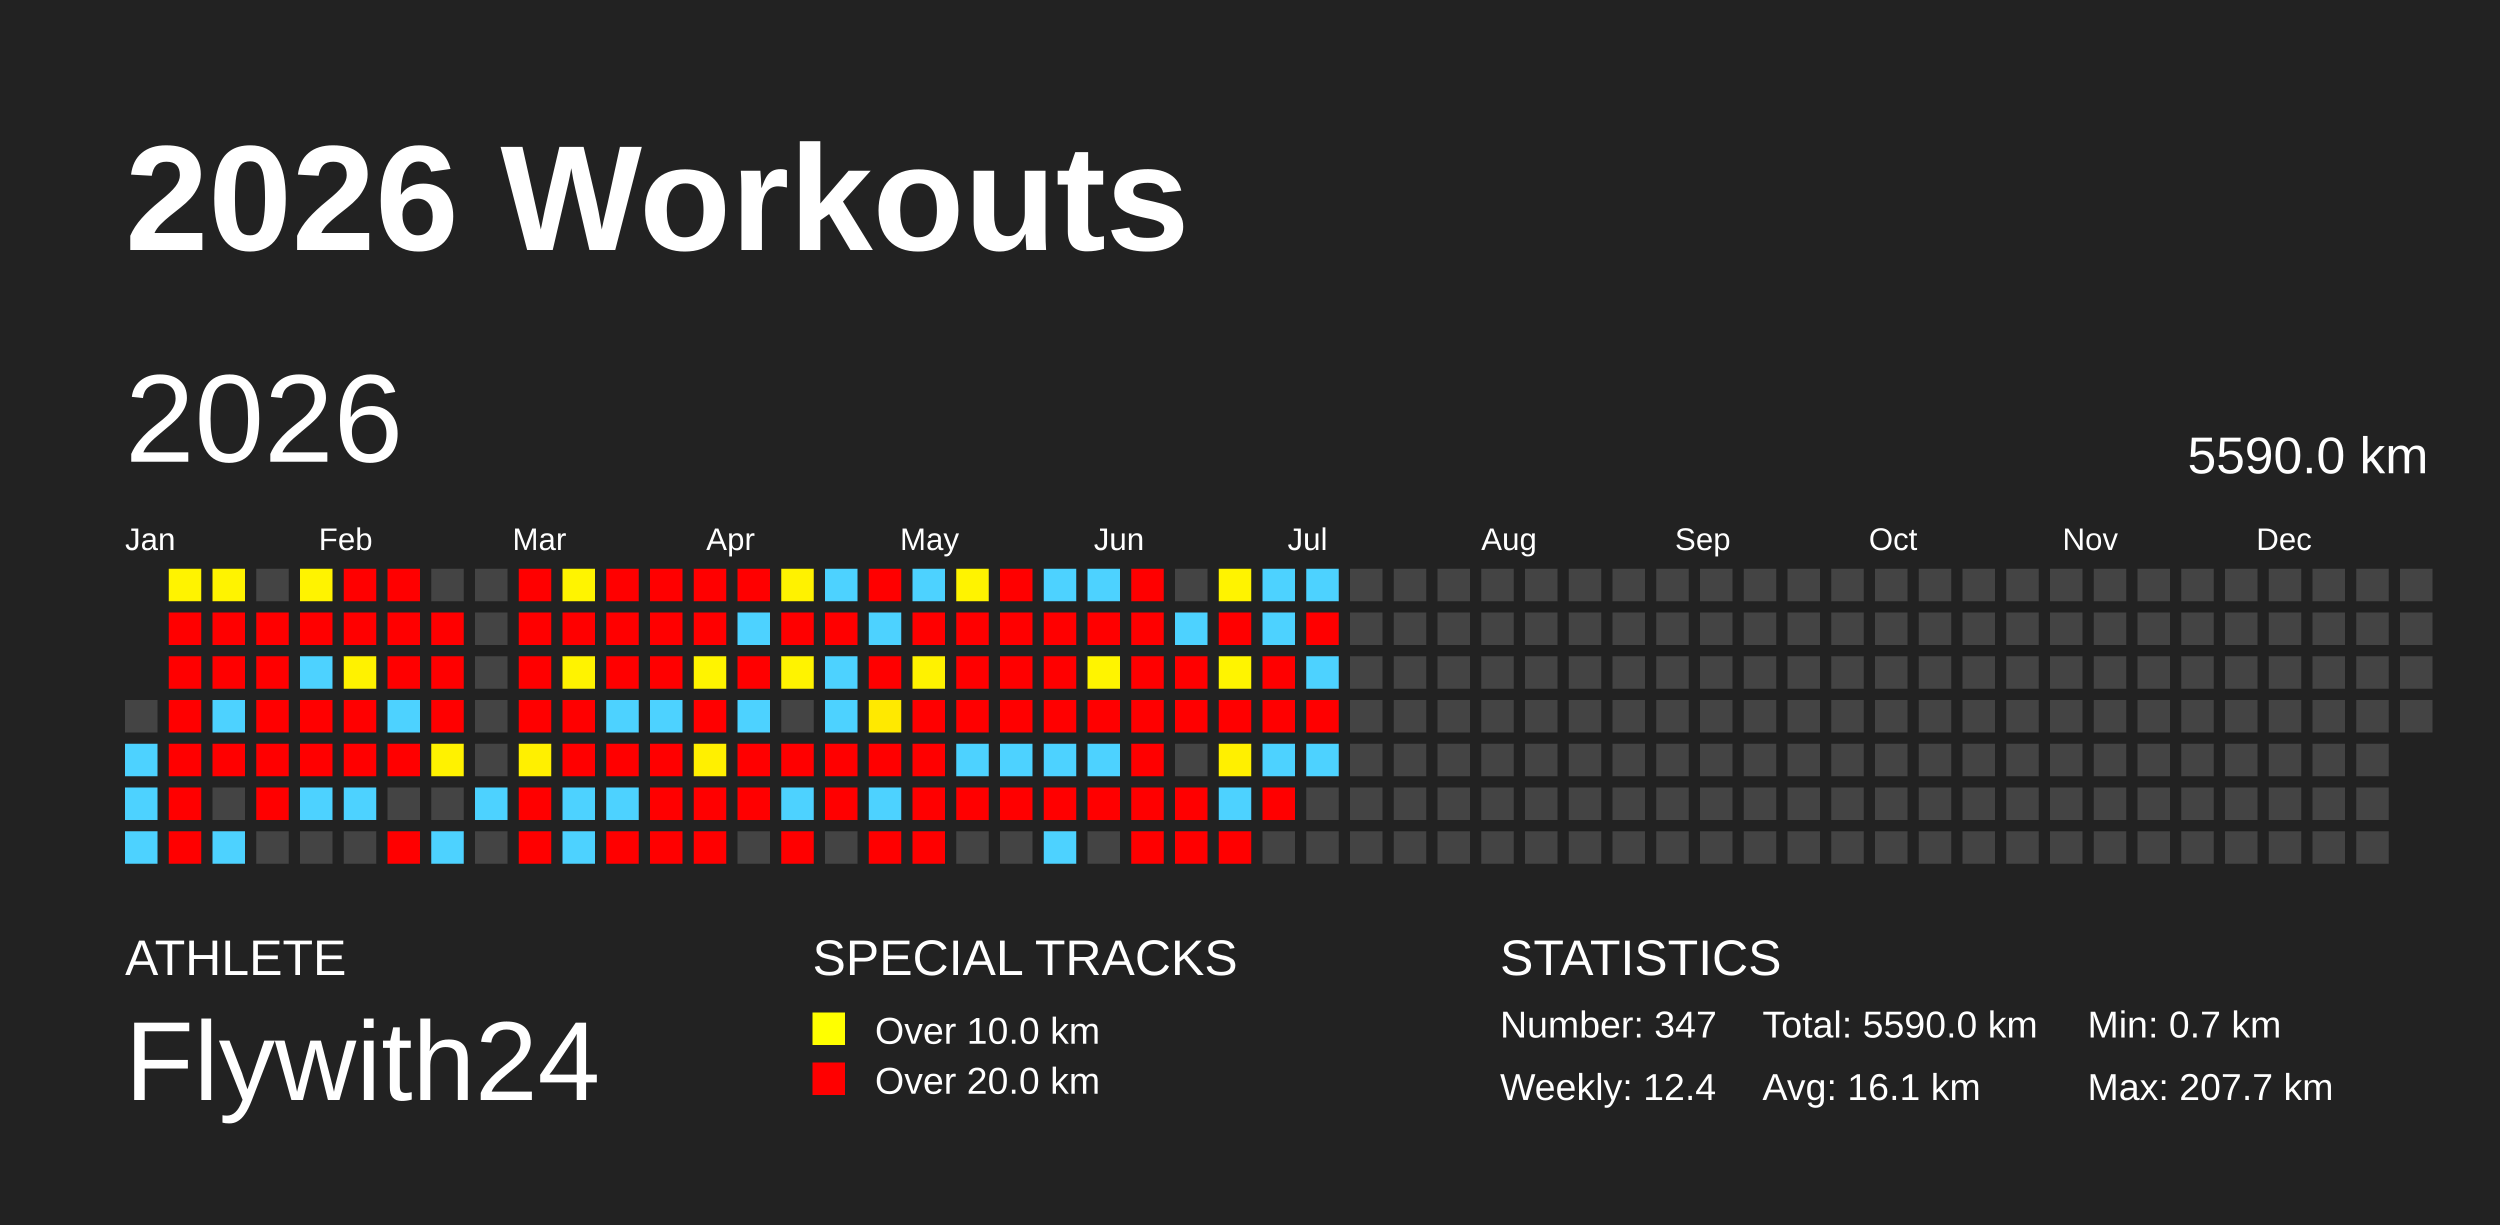
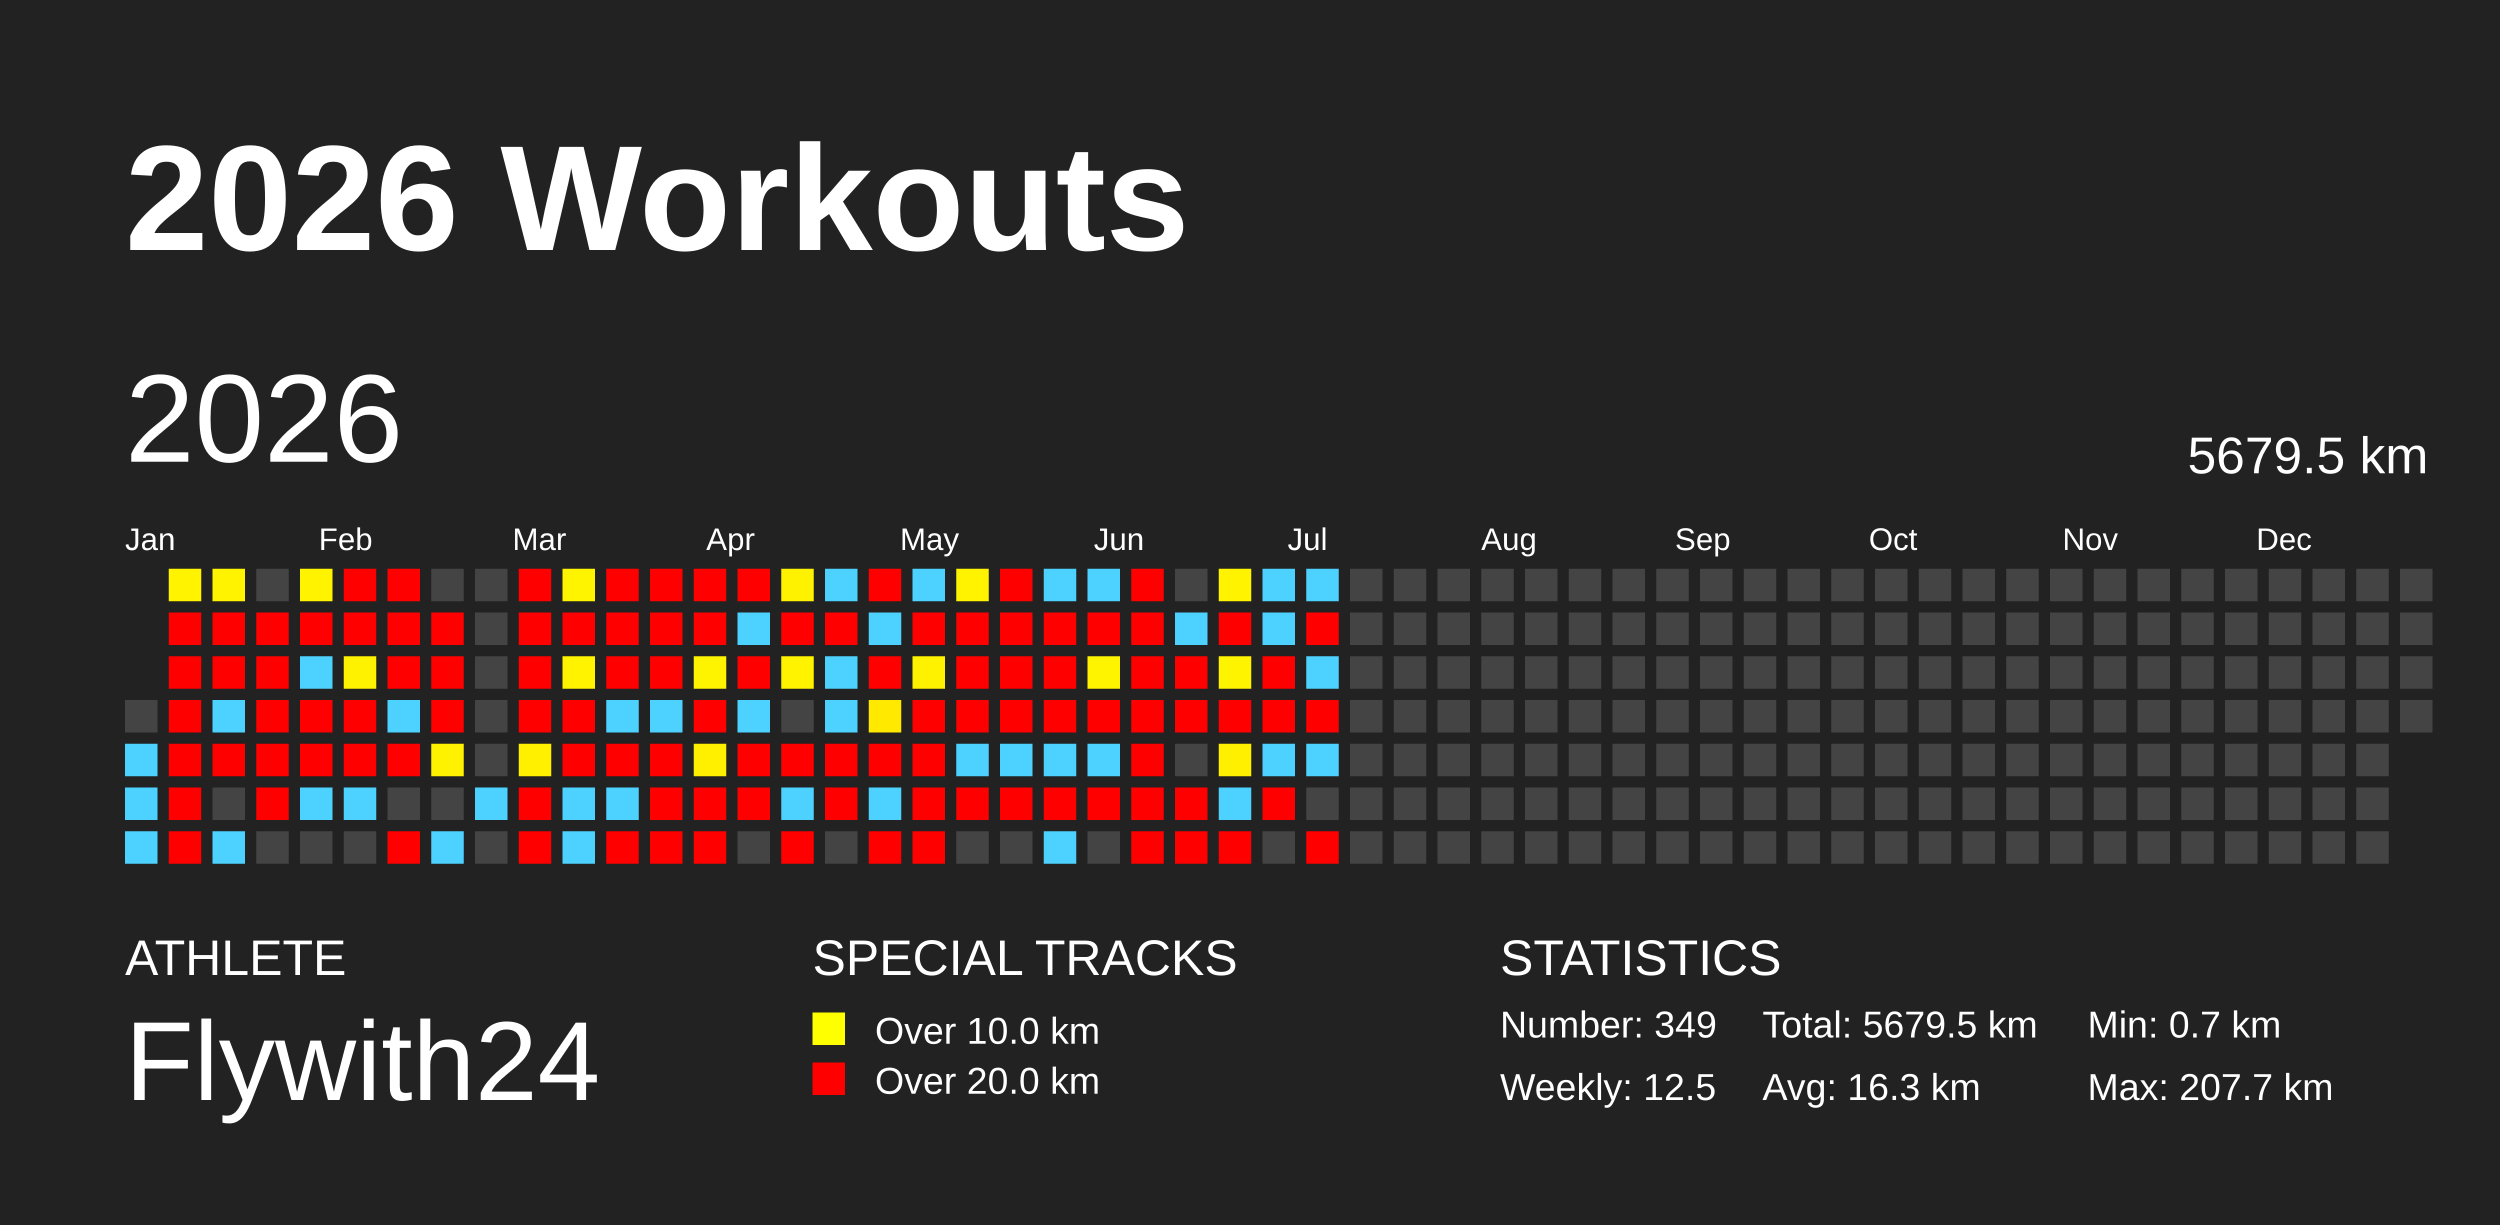
<svg xmlns="http://www.w3.org/2000/svg" baseProfile="full" height="98mm" version="1.1" viewBox="0,0,200,98" width="200mm">
  <defs />
  <rect fill="#222222" height="98" width="200" x="0" y="0" />
  <text fill="#FFFFFF" style="font-size:12px; font-family:Arial; font-weight:bold;" x="10" y="20">2026 Workouts</text>
  <text fill="#FFFFFF" style="font-size:4px; font-family:Arial" x="10" y="78">ATHLETE</text>
  <text fill="#FFFFFF" style="font-size:9px; font-family:Arial" x="10" y="88">Flywith24</text>
  <text fill="#FFFFFF" style="font-size:4px; font-family:Arial" x="65" y="78">SPECIAL TRACKS</text>
  <rect fill="yellow" height="2.6" width="2.6" x="65" y="81" />
  <text fill="#FFFFFF" style="font-size:3px; font-family:Arial" x="70" y="83.5">Over 10.0 km</text>
  <rect fill="red" height="2.6" width="2.6" x="65" y="85" />
  <text fill="#FFFFFF" style="font-size:3px; font-family:Arial" x="70" y="87.5">Over 20.0 km</text>
  <text fill="#FFFFFF" style="font-size:4px; font-family:Arial" x="120" y="78">STATISTICS</text>
-   <text fill="#FFFFFF" style="font-size:3px; font-family:Arial" x="120" y="83">Number: 347</text>
-   <text fill="#FFFFFF" style="font-size:3px; font-family:Arial" x="120" y="88">Weekly: 12.4</text>
-   <text fill="#FFFFFF" style="font-size:3px; font-family:Arial" x="141" y="83">Total: 5590.0 km</text>
-   <text fill="#FFFFFF" style="font-size:3px; font-family:Arial" x="141" y="88">Avg: 16.1 km</text>
+   <text fill="#FFFFFF" style="font-size:3px; font-family:Arial" x="120" y="83">Number: 349</text>
+   <text fill="#FFFFFF" style="font-size:3px; font-family:Arial" x="120" y="88">Weekly: 12.5</text>
+   <text fill="#FFFFFF" style="font-size:3px; font-family:Arial" x="141" y="83">Total: 5679.5 km</text>
+   <text fill="#FFFFFF" style="font-size:3px; font-family:Arial" x="141" y="88">Avg: 16.3 km</text>
  <text fill="#FFFFFF" style="font-size:3px; font-family:Arial" x="167" y="83">Min: 0.7 km</text>
  <text fill="#FFFFFF" style="font-size:3px; font-family:Arial" x="167" y="88">Max: 207.7 km</text>
  <text dominant-baseline="hanging" fill="#FFFFFF" style="font-size:10.0px; font-family:Arial;" x="10" y="30">2026</text>
-   <text dominant-baseline="hanging" fill="#FFFFFF" style="font-size:4.125px; font-family:Arial;" x="175" y="35">5590.0 km</text>
+   <text dominant-baseline="hanging" fill="#FFFFFF" style="font-size:4.125px; font-family:Arial;" x="175" y="35">5679.5 km</text>
  <text fill="#FFFFFF" style="font-size:2.5px; font-family:Arial" x="10.0" y="44">Jan</text>
  <text fill="#FFFFFF" style="font-size:2.5px; font-family:Arial" x="25.5" y="44">Feb</text>
  <text fill="#FFFFFF" style="font-size:2.5px; font-family:Arial" x="41.0" y="44">Mar</text>
  <text fill="#FFFFFF" style="font-size:2.5px; font-family:Arial" x="56.5" y="44">Apr</text>
  <text fill="#FFFFFF" style="font-size:2.5px; font-family:Arial" x="72.0" y="44">May</text>
  <text fill="#FFFFFF" style="font-size:2.5px; font-family:Arial" x="87.5" y="44">Jun</text>
  <text fill="#FFFFFF" style="font-size:2.5px; font-family:Arial" x="103.0" y="44">Jul</text>
  <text fill="#FFFFFF" style="font-size:2.5px; font-family:Arial" x="118.5" y="44">Aug</text>
  <text fill="#FFFFFF" style="font-size:2.5px; font-family:Arial" x="134.0" y="44">Sep</text>
  <text fill="#FFFFFF" style="font-size:2.5px; font-family:Arial" x="149.5" y="44">Oct</text>
  <text fill="#FFFFFF" style="font-size:2.5px; font-family:Arial" x="165.0" y="44">Nov</text>
  <text fill="#FFFFFF" style="font-size:2.5px; font-family:Arial" x="180.5" y="44">Dec</text>
  <rect fill="#444444" height="2.6" width="2.6" x="10.0" y="56.0" />
  <rect fill="#4dd2ff" height="2.6" width="2.6" x="10.0" y="59.5" />
  <rect fill="#4dd2ff" height="2.6" width="2.6" x="10.0" y="63.0" />
  <rect fill="#4dd2ff" height="2.6" width="2.6" x="10.0" y="66.5" />
  <rect fill="#fff300" height="2.6" width="2.6" x="13.5" y="45.5" />
  <rect fill="red" height="2.6" width="2.6" x="13.5" y="49.0" />
  <rect fill="red" height="2.6" width="2.6" x="13.5" y="52.5" />
  <rect fill="red" height="2.6" width="2.6" x="13.5" y="56.0" />
  <rect fill="red" height="2.6" width="2.6" x="13.5" y="59.5" />
  <rect fill="red" height="2.6" width="2.6" x="13.5" y="63.0" />
  <rect fill="red" height="2.6" width="2.6" x="13.5" y="66.5" />
  <rect fill="#fff300" height="2.6" width="2.6" x="17.0" y="45.5" />
  <rect fill="red" height="2.6" width="2.6" x="17.0" y="49.0" />
  <rect fill="red" height="2.6" width="2.6" x="17.0" y="52.5" />
  <rect fill="#4dd2ff" height="2.6" width="2.6" x="17.0" y="56.0" />
  <rect fill="red" height="2.6" width="2.6" x="17.0" y="59.5" />
  <rect fill="#444444" height="2.6" width="2.6" x="17.0" y="63.0" />
  <rect fill="#4dd2ff" height="2.6" width="2.6" x="17.0" y="66.5" />
  <rect fill="#444444" height="2.6" width="2.6" x="20.5" y="45.5" />
  <rect fill="red" height="2.6" width="2.6" x="20.5" y="49.0" />
  <rect fill="red" height="2.6" width="2.6" x="20.5" y="52.5" />
  <rect fill="red" height="2.6" width="2.6" x="20.5" y="56.0" />
  <rect fill="red" height="2.6" width="2.6" x="20.5" y="59.5" />
  <rect fill="red" height="2.6" width="2.6" x="20.5" y="63.0" />
  <rect fill="#444444" height="2.6" width="2.6" x="20.5" y="66.5" />
  <rect fill="#fff300" height="2.6" width="2.6" x="24.0" y="45.5" />
  <rect fill="red" height="2.6" width="2.6" x="24.0" y="49.0" />
  <rect fill="#4dd2ff" height="2.6" width="2.6" x="24.0" y="52.5" />
  <rect fill="red" height="2.6" width="2.6" x="24.0" y="56.0" />
  <rect fill="red" height="2.6" width="2.6" x="24.0" y="59.5" />
  <rect fill="#4dd2ff" height="2.6" width="2.6" x="24.0" y="63.0" />
  <rect fill="#444444" height="2.6" width="2.6" x="24.0" y="66.5" />
  <rect fill="red" height="2.6" width="2.6" x="27.5" y="45.5" />
  <rect fill="red" height="2.6" width="2.6" x="27.5" y="49.0" />
  <rect fill="#fff200" height="2.6" width="2.6" x="27.5" y="52.5" />
  <rect fill="red" height="2.6" width="2.6" x="27.5" y="56.0" />
  <rect fill="red" height="2.6" width="2.6" x="27.5" y="59.5" />
  <rect fill="#4dd2ff" height="2.6" width="2.6" x="27.5" y="63.0" />
  <rect fill="#444444" height="2.6" width="2.6" x="27.5" y="66.5" />
  <rect fill="red" height="2.6" width="2.6" x="31.0" y="45.5" />
  <rect fill="red" height="2.6" width="2.6" x="31.0" y="49.0" />
  <rect fill="red" height="2.6" width="2.6" x="31.0" y="52.5" />
  <rect fill="#4dd2ff" height="2.6" width="2.6" x="31.0" y="56.0" />
  <rect fill="red" height="2.6" width="2.6" x="31.0" y="59.5" />
  <rect fill="#444444" height="2.6" width="2.6" x="31.0" y="63.0" />
  <rect fill="red" height="2.6" width="2.6" x="31.0" y="66.5" />
  <rect fill="#444444" height="2.6" width="2.6" x="34.5" y="45.5" />
  <rect fill="red" height="2.6" width="2.6" x="34.5" y="49.0" />
  <rect fill="red" height="2.6" width="2.6" x="34.5" y="52.5" />
  <rect fill="red" height="2.6" width="2.6" x="34.5" y="56.0" />
  <rect fill="#fff200" height="2.6" width="2.6" x="34.5" y="59.5" />
  <rect fill="#444444" height="2.6" width="2.6" x="34.5" y="63.0" />
  <rect fill="#4dd2ff" height="2.6" width="2.6" x="34.5" y="66.5" />
  <rect fill="#444444" height="2.6" width="2.6" x="38.0" y="45.5" />
  <rect fill="#444444" height="2.6" width="2.6" x="38.0" y="49.0" />
  <rect fill="#444444" height="2.6" width="2.6" x="38.0" y="52.5" />
  <rect fill="#444444" height="2.6" width="2.6" x="38.0" y="56.0" />
  <rect fill="#444444" height="2.6" width="2.6" x="38.0" y="59.5" />
  <rect fill="#4dd2ff" height="2.6" width="2.6" x="38.0" y="63.0" />
  <rect fill="#444444" height="2.6" width="2.6" x="38.0" y="66.5" />
  <rect fill="red" height="2.6" width="2.6" x="41.5" y="45.5" />
  <rect fill="red" height="2.6" width="2.6" x="41.5" y="49.0" />
  <rect fill="red" height="2.6" width="2.6" x="41.5" y="52.5" />
  <rect fill="red" height="2.6" width="2.6" x="41.5" y="56.0" />
  <rect fill="#fff000" height="2.6" width="2.6" x="41.5" y="59.5" />
  <rect fill="red" height="2.6" width="2.6" x="41.5" y="63.0" />
  <rect fill="red" height="2.6" width="2.6" x="41.5" y="66.5" />
  <rect fill="#fff400" height="2.6" width="2.6" x="45.0" y="45.5" />
  <rect fill="red" height="2.6" width="2.6" x="45.0" y="49.0" />
  <rect fill="#fff300" height="2.6" width="2.6" x="45.0" y="52.5" />
  <rect fill="red" height="2.6" width="2.6" x="45.0" y="56.0" />
  <rect fill="red" height="2.6" width="2.6" x="45.0" y="59.5" />
  <rect fill="#4dd2ff" height="2.6" width="2.6" x="45.0" y="63.0" />
  <rect fill="#4dd2ff" height="2.6" width="2.6" x="45.0" y="66.5" />
  <rect fill="red" height="2.6" width="2.6" x="48.5" y="45.5" />
  <rect fill="red" height="2.6" width="2.6" x="48.5" y="49.0" />
  <rect fill="red" height="2.6" width="2.6" x="48.5" y="52.5" />
  <rect fill="#4dd2ff" height="2.6" width="2.6" x="48.5" y="56.0" />
  <rect fill="red" height="2.6" width="2.6" x="48.5" y="59.5" />
  <rect fill="#4dd2ff" height="2.6" width="2.6" x="48.5" y="63.0" />
  <rect fill="red" height="2.6" width="2.6" x="48.5" y="66.5" />
  <rect fill="red" height="2.6" width="2.6" x="52.0" y="45.5" />
  <rect fill="red" height="2.6" width="2.6" x="52.0" y="49.0" />
  <rect fill="red" height="2.6" width="2.6" x="52.0" y="52.5" />
  <rect fill="#4dd2ff" height="2.6" width="2.6" x="52.0" y="56.0" />
  <rect fill="red" height="2.6" width="2.6" x="52.0" y="59.5" />
  <rect fill="red" height="2.6" width="2.6" x="52.0" y="63.0" />
  <rect fill="red" height="2.6" width="2.6" x="52.0" y="66.5" />
  <rect fill="red" height="2.6" width="2.6" x="55.5" y="45.5" />
  <rect fill="red" height="2.6" width="2.6" x="55.5" y="49.0" />
  <rect fill="#fff400" height="2.6" width="2.6" x="55.5" y="52.5" />
  <rect fill="red" height="2.6" width="2.6" x="55.5" y="56.0" />
  <rect fill="#fff000" height="2.6" width="2.6" x="55.5" y="59.5" />
  <rect fill="red" height="2.6" width="2.6" x="55.5" y="63.0" />
  <rect fill="red" height="2.6" width="2.6" x="55.5" y="66.5" />
  <rect fill="red" height="2.6" width="2.6" x="59.0" y="45.5" />
  <rect fill="#4dd2ff" height="2.6" width="2.6" x="59.0" y="49.0" />
  <rect fill="red" height="2.6" width="2.6" x="59.0" y="52.5" />
  <rect fill="#4dd2ff" height="2.6" width="2.6" x="59.0" y="56.0" />
  <rect fill="red" height="2.6" width="2.6" x="59.0" y="59.5" />
  <rect fill="red" height="2.6" width="2.6" x="59.0" y="63.0" />
  <rect fill="#444444" height="2.6" width="2.6" x="59.0" y="66.5" />
  <rect fill="#fff200" height="2.6" width="2.6" x="62.5" y="45.5" />
  <rect fill="red" height="2.6" width="2.6" x="62.5" y="49.0" />
  <rect fill="#fff300" height="2.6" width="2.6" x="62.5" y="52.5" />
  <rect fill="#444444" height="2.6" width="2.6" x="62.5" y="56.0" />
  <rect fill="red" height="2.6" width="2.6" x="62.5" y="59.5" />
  <rect fill="#4dd2ff" height="2.6" width="2.6" x="62.5" y="63.0" />
  <rect fill="red" height="2.6" width="2.6" x="62.5" y="66.5" />
  <rect fill="#4dd2ff" height="2.6" width="2.6" x="66.0" y="45.5" />
  <rect fill="red" height="2.6" width="2.6" x="66.0" y="49.0" />
  <rect fill="#4dd2ff" height="2.6" width="2.6" x="66.0" y="52.5" />
  <rect fill="#4dd2ff" height="2.6" width="2.6" x="66.0" y="56.0" />
  <rect fill="red" height="2.6" width="2.6" x="66.0" y="59.5" />
  <rect fill="red" height="2.6" width="2.6" x="66.0" y="63.0" />
  <rect fill="#444444" height="2.6" width="2.6" x="66.0" y="66.5" />
  <rect fill="red" height="2.6" width="2.6" x="69.5" y="45.5" />
  <rect fill="#4dd2ff" height="2.6" width="2.6" x="69.5" y="49.0" />
  <rect fill="red" height="2.6" width="2.6" x="69.5" y="52.5" />
  <rect fill="#ffe900" height="2.6" width="2.6" x="69.5" y="56.0" />
  <rect fill="red" height="2.6" width="2.6" x="69.5" y="59.5" />
  <rect fill="#4dd2ff" height="2.6" width="2.6" x="69.5" y="63.0" />
  <rect fill="red" height="2.6" width="2.6" x="69.5" y="66.5" />
  <rect fill="#4dd2ff" height="2.6" width="2.6" x="73.0" y="45.5" />
  <rect fill="red" height="2.6" width="2.6" x="73.0" y="49.0" />
  <rect fill="#fff200" height="2.6" width="2.6" x="73.0" y="52.5" />
  <rect fill="red" height="2.6" width="2.6" x="73.0" y="56.0" />
  <rect fill="red" height="2.6" width="2.6" x="73.0" y="59.5" />
  <rect fill="red" height="2.6" width="2.6" x="73.0" y="63.0" />
  <rect fill="red" height="2.6" width="2.6" x="73.0" y="66.5" />
  <rect fill="#fff300" height="2.6" width="2.6" x="76.5" y="45.5" />
  <rect fill="red" height="2.6" width="2.6" x="76.5" y="49.0" />
  <rect fill="red" height="2.6" width="2.6" x="76.5" y="52.5" />
  <rect fill="red" height="2.6" width="2.6" x="76.5" y="56.0" />
  <rect fill="#4dd2ff" height="2.6" width="2.6" x="76.5" y="59.5" />
  <rect fill="red" height="2.6" width="2.6" x="76.5" y="63.0" />
  <rect fill="#444444" height="2.6" width="2.6" x="76.5" y="66.5" />
  <rect fill="red" height="2.6" width="2.6" x="80.0" y="45.5" />
  <rect fill="red" height="2.6" width="2.6" x="80.0" y="49.0" />
  <rect fill="red" height="2.6" width="2.6" x="80.0" y="52.5" />
  <rect fill="red" height="2.6" width="2.6" x="80.0" y="56.0" />
  <rect fill="#4dd2ff" height="2.6" width="2.6" x="80.0" y="59.5" />
  <rect fill="red" height="2.6" width="2.6" x="80.0" y="63.0" />
  <rect fill="#444444" height="2.6" width="2.6" x="80.0" y="66.5" />
  <rect fill="#4dd2ff" height="2.6" width="2.6" x="83.5" y="45.5" />
  <rect fill="red" height="2.6" width="2.6" x="83.5" y="49.0" />
  <rect fill="red" height="2.6" width="2.6" x="83.5" y="52.5" />
  <rect fill="red" height="2.6" width="2.6" x="83.5" y="56.0" />
  <rect fill="#4dd2ff" height="2.6" width="2.6" x="83.5" y="59.5" />
  <rect fill="red" height="2.6" width="2.6" x="83.5" y="63.0" />
  <rect fill="#4dd2ff" height="2.6" width="2.6" x="83.5" y="66.5" />
  <rect fill="#4dd2ff" height="2.6" width="2.6" x="87.0" y="45.5" />
  <rect fill="red" height="2.6" width="2.6" x="87.0" y="49.0" />
  <rect fill="#fff400" height="2.6" width="2.6" x="87.0" y="52.5" />
  <rect fill="red" height="2.6" width="2.6" x="87.0" y="56.0" />
  <rect fill="#4dd2ff" height="2.6" width="2.6" x="87.0" y="59.5" />
  <rect fill="red" height="2.6" width="2.6" x="87.0" y="63.0" />
  <rect fill="#444444" height="2.6" width="2.6" x="87.0" y="66.5" />
  <rect fill="red" height="2.6" width="2.6" x="90.5" y="45.5" />
  <rect fill="red" height="2.6" width="2.6" x="90.5" y="49.0" />
  <rect fill="red" height="2.6" width="2.6" x="90.5" y="52.5" />
  <rect fill="red" height="2.6" width="2.6" x="90.5" y="56.0" />
  <rect fill="red" height="2.6" width="2.6" x="90.5" y="59.5" />
  <rect fill="red" height="2.6" width="2.6" x="90.5" y="63.0" />
  <rect fill="red" height="2.6" width="2.6" x="90.5" y="66.5" />
  <rect fill="#444444" height="2.6" width="2.6" x="94.0" y="45.5" />
  <rect fill="#4dd2ff" height="2.6" width="2.6" x="94.0" y="49.0" />
  <rect fill="red" height="2.6" width="2.6" x="94.0" y="52.5" />
  <rect fill="red" height="2.6" width="2.6" x="94.0" y="56.0" />
  <rect fill="#444444" height="2.6" width="2.6" x="94.0" y="59.5" />
  <rect fill="red" height="2.6" width="2.6" x="94.0" y="63.0" />
  <rect fill="red" height="2.6" width="2.6" x="94.0" y="66.5" />
  <rect fill="#fff300" height="2.6" width="2.6" x="97.5" y="45.5" />
  <rect fill="red" height="2.6" width="2.6" x="97.5" y="49.0" />
  <rect fill="#fff400" height="2.6" width="2.6" x="97.5" y="52.5" />
  <rect fill="red" height="2.6" width="2.6" x="97.5" y="56.0" />
  <rect fill="#fff000" height="2.6" width="2.6" x="97.5" y="59.5" />
  <rect fill="#4dd2ff" height="2.6" width="2.6" x="97.5" y="63.0" />
  <rect fill="red" height="2.6" width="2.6" x="97.5" y="66.5" />
  <rect fill="#4dd2ff" height="2.6" width="2.6" x="101.0" y="45.5" />
  <rect fill="#4dd2ff" height="2.6" width="2.6" x="101.0" y="49.0" />
  <rect fill="red" height="2.6" width="2.6" x="101.0" y="52.5" />
  <rect fill="red" height="2.6" width="2.6" x="101.0" y="56.0" />
  <rect fill="#4dd2ff" height="2.6" width="2.6" x="101.0" y="59.5" />
  <rect fill="red" height="2.6" width="2.6" x="101.0" y="63.0" />
  <rect fill="#444444" height="2.6" width="2.6" x="101.0" y="66.5" />
  <rect fill="#4dd2ff" height="2.6" width="2.6" x="104.5" y="45.5" />
  <rect fill="red" height="2.6" width="2.6" x="104.5" y="49.0" />
  <rect fill="#4dd2ff" height="2.6" width="2.6" x="104.5" y="52.5" />
  <rect fill="red" height="2.6" width="2.6" x="104.5" y="56.0" />
  <rect fill="#4dd2ff" height="2.6" width="2.6" x="104.5" y="59.5" />
  <rect fill="#444444" height="2.6" width="2.6" x="104.5" y="63.0" />
-   <rect fill="#444444" height="2.6" width="2.6" x="104.5" y="66.5" />
+   <rect fill="red" height="2.6" width="2.6" x="104.5" y="66.5" />
  <rect fill="#444444" height="2.6" width="2.6" x="108.0" y="45.5" />
  <rect fill="#444444" height="2.6" width="2.6" x="108.0" y="49.0" />
  <rect fill="#444444" height="2.6" width="2.6" x="108.0" y="52.5" />
  <rect fill="#444444" height="2.6" width="2.6" x="108.0" y="56.0" />
  <rect fill="#444444" height="2.6" width="2.6" x="108.0" y="59.5" />
  <rect fill="#444444" height="2.6" width="2.6" x="108.0" y="63.0" />
  <rect fill="#444444" height="2.6" width="2.6" x="108.0" y="66.5" />
  <rect fill="#444444" height="2.6" width="2.6" x="111.5" y="45.5" />
  <rect fill="#444444" height="2.6" width="2.6" x="111.5" y="49.0" />
  <rect fill="#444444" height="2.6" width="2.6" x="111.5" y="52.5" />
  <rect fill="#444444" height="2.6" width="2.6" x="111.5" y="56.0" />
  <rect fill="#444444" height="2.6" width="2.6" x="111.5" y="59.5" />
  <rect fill="#444444" height="2.6" width="2.6" x="111.5" y="63.0" />
  <rect fill="#444444" height="2.6" width="2.6" x="111.5" y="66.5" />
  <rect fill="#444444" height="2.6" width="2.6" x="115.0" y="45.5" />
  <rect fill="#444444" height="2.6" width="2.6" x="115.0" y="49.0" />
  <rect fill="#444444" height="2.6" width="2.6" x="115.0" y="52.5" />
  <rect fill="#444444" height="2.6" width="2.6" x="115.0" y="56.0" />
  <rect fill="#444444" height="2.6" width="2.6" x="115.0" y="59.5" />
  <rect fill="#444444" height="2.6" width="2.6" x="115.0" y="63.0" />
  <rect fill="#444444" height="2.6" width="2.6" x="115.0" y="66.5" />
  <rect fill="#444444" height="2.6" width="2.6" x="118.5" y="45.5" />
  <rect fill="#444444" height="2.6" width="2.6" x="118.5" y="49.0" />
  <rect fill="#444444" height="2.6" width="2.6" x="118.5" y="52.5" />
  <rect fill="#444444" height="2.6" width="2.6" x="118.5" y="56.0" />
  <rect fill="#444444" height="2.6" width="2.6" x="118.5" y="59.5" />
  <rect fill="#444444" height="2.6" width="2.6" x="118.5" y="63.0" />
  <rect fill="#444444" height="2.6" width="2.6" x="118.5" y="66.5" />
  <rect fill="#444444" height="2.6" width="2.6" x="122.0" y="45.5" />
  <rect fill="#444444" height="2.6" width="2.6" x="122.0" y="49.0" />
  <rect fill="#444444" height="2.6" width="2.6" x="122.0" y="52.5" />
  <rect fill="#444444" height="2.6" width="2.6" x="122.0" y="56.0" />
  <rect fill="#444444" height="2.6" width="2.6" x="122.0" y="59.5" />
  <rect fill="#444444" height="2.6" width="2.6" x="122.0" y="63.0" />
  <rect fill="#444444" height="2.6" width="2.6" x="122.0" y="66.5" />
  <rect fill="#444444" height="2.6" width="2.6" x="125.5" y="45.5" />
  <rect fill="#444444" height="2.6" width="2.6" x="125.5" y="49.0" />
  <rect fill="#444444" height="2.6" width="2.6" x="125.5" y="52.5" />
  <rect fill="#444444" height="2.6" width="2.6" x="125.5" y="56.0" />
  <rect fill="#444444" height="2.6" width="2.6" x="125.5" y="59.5" />
  <rect fill="#444444" height="2.6" width="2.6" x="125.5" y="63.0" />
  <rect fill="#444444" height="2.6" width="2.6" x="125.5" y="66.5" />
  <rect fill="#444444" height="2.6" width="2.6" x="129.0" y="45.5" />
  <rect fill="#444444" height="2.6" width="2.6" x="129.0" y="49.0" />
  <rect fill="#444444" height="2.6" width="2.6" x="129.0" y="52.5" />
  <rect fill="#444444" height="2.6" width="2.6" x="129.0" y="56.0" />
  <rect fill="#444444" height="2.6" width="2.6" x="129.0" y="59.5" />
  <rect fill="#444444" height="2.6" width="2.6" x="129.0" y="63.0" />
  <rect fill="#444444" height="2.6" width="2.6" x="129.0" y="66.5" />
  <rect fill="#444444" height="2.6" width="2.6" x="132.5" y="45.5" />
  <rect fill="#444444" height="2.6" width="2.6" x="132.5" y="49.0" />
  <rect fill="#444444" height="2.6" width="2.6" x="132.5" y="52.5" />
  <rect fill="#444444" height="2.6" width="2.6" x="132.5" y="56.0" />
  <rect fill="#444444" height="2.6" width="2.6" x="132.5" y="59.5" />
  <rect fill="#444444" height="2.6" width="2.6" x="132.5" y="63.0" />
  <rect fill="#444444" height="2.6" width="2.6" x="132.5" y="66.5" />
  <rect fill="#444444" height="2.6" width="2.6" x="136.0" y="45.5" />
  <rect fill="#444444" height="2.6" width="2.6" x="136.0" y="49.0" />
  <rect fill="#444444" height="2.6" width="2.6" x="136.0" y="52.5" />
  <rect fill="#444444" height="2.6" width="2.6" x="136.0" y="56.0" />
  <rect fill="#444444" height="2.6" width="2.6" x="136.0" y="59.5" />
  <rect fill="#444444" height="2.6" width="2.6" x="136.0" y="63.0" />
  <rect fill="#444444" height="2.6" width="2.6" x="136.0" y="66.5" />
  <rect fill="#444444" height="2.6" width="2.6" x="139.5" y="45.5" />
  <rect fill="#444444" height="2.6" width="2.6" x="139.5" y="49.0" />
  <rect fill="#444444" height="2.6" width="2.6" x="139.5" y="52.5" />
  <rect fill="#444444" height="2.6" width="2.6" x="139.5" y="56.0" />
  <rect fill="#444444" height="2.6" width="2.6" x="139.5" y="59.5" />
  <rect fill="#444444" height="2.6" width="2.6" x="139.5" y="63.0" />
  <rect fill="#444444" height="2.6" width="2.6" x="139.5" y="66.5" />
  <rect fill="#444444" height="2.6" width="2.6" x="143.0" y="45.5" />
  <rect fill="#444444" height="2.6" width="2.6" x="143.0" y="49.0" />
  <rect fill="#444444" height="2.6" width="2.6" x="143.0" y="52.5" />
  <rect fill="#444444" height="2.6" width="2.6" x="143.0" y="56.0" />
  <rect fill="#444444" height="2.6" width="2.6" x="143.0" y="59.5" />
  <rect fill="#444444" height="2.6" width="2.6" x="143.0" y="63.0" />
  <rect fill="#444444" height="2.6" width="2.6" x="143.0" y="66.5" />
  <rect fill="#444444" height="2.6" width="2.6" x="146.5" y="45.5" />
  <rect fill="#444444" height="2.6" width="2.6" x="146.5" y="49.0" />
  <rect fill="#444444" height="2.6" width="2.6" x="146.5" y="52.5" />
  <rect fill="#444444" height="2.6" width="2.6" x="146.5" y="56.0" />
  <rect fill="#444444" height="2.6" width="2.6" x="146.5" y="59.5" />
  <rect fill="#444444" height="2.6" width="2.6" x="146.5" y="63.0" />
  <rect fill="#444444" height="2.6" width="2.6" x="146.5" y="66.5" />
  <rect fill="#444444" height="2.6" width="2.6" x="150.0" y="45.5" />
  <rect fill="#444444" height="2.6" width="2.6" x="150.0" y="49.0" />
  <rect fill="#444444" height="2.6" width="2.6" x="150.0" y="52.5" />
  <rect fill="#444444" height="2.6" width="2.6" x="150.0" y="56.0" />
  <rect fill="#444444" height="2.6" width="2.6" x="150.0" y="59.5" />
  <rect fill="#444444" height="2.6" width="2.6" x="150.0" y="63.0" />
  <rect fill="#444444" height="2.6" width="2.6" x="150.0" y="66.5" />
  <rect fill="#444444" height="2.6" width="2.6" x="153.5" y="45.5" />
  <rect fill="#444444" height="2.6" width="2.6" x="153.5" y="49.0" />
  <rect fill="#444444" height="2.6" width="2.6" x="153.5" y="52.5" />
  <rect fill="#444444" height="2.6" width="2.6" x="153.5" y="56.0" />
  <rect fill="#444444" height="2.6" width="2.6" x="153.5" y="59.5" />
  <rect fill="#444444" height="2.6" width="2.6" x="153.5" y="63.0" />
  <rect fill="#444444" height="2.6" width="2.6" x="153.5" y="66.5" />
  <rect fill="#444444" height="2.6" width="2.6" x="157.0" y="45.5" />
  <rect fill="#444444" height="2.6" width="2.6" x="157.0" y="49.0" />
  <rect fill="#444444" height="2.6" width="2.6" x="157.0" y="52.5" />
  <rect fill="#444444" height="2.6" width="2.6" x="157.0" y="56.0" />
  <rect fill="#444444" height="2.6" width="2.6" x="157.0" y="59.5" />
  <rect fill="#444444" height="2.6" width="2.6" x="157.0" y="63.0" />
  <rect fill="#444444" height="2.6" width="2.6" x="157.0" y="66.5" />
  <rect fill="#444444" height="2.6" width="2.6" x="160.5" y="45.5" />
  <rect fill="#444444" height="2.6" width="2.6" x="160.5" y="49.0" />
  <rect fill="#444444" height="2.6" width="2.6" x="160.5" y="52.5" />
  <rect fill="#444444" height="2.6" width="2.6" x="160.5" y="56.0" />
  <rect fill="#444444" height="2.6" width="2.6" x="160.5" y="59.5" />
  <rect fill="#444444" height="2.6" width="2.6" x="160.5" y="63.0" />
  <rect fill="#444444" height="2.6" width="2.6" x="160.5" y="66.5" />
  <rect fill="#444444" height="2.6" width="2.6" x="164.0" y="45.5" />
  <rect fill="#444444" height="2.6" width="2.6" x="164.0" y="49.0" />
  <rect fill="#444444" height="2.6" width="2.6" x="164.0" y="52.5" />
  <rect fill="#444444" height="2.6" width="2.6" x="164.0" y="56.0" />
  <rect fill="#444444" height="2.6" width="2.6" x="164.0" y="59.5" />
  <rect fill="#444444" height="2.6" width="2.6" x="164.0" y="63.0" />
  <rect fill="#444444" height="2.6" width="2.6" x="164.0" y="66.5" />
  <rect fill="#444444" height="2.6" width="2.6" x="167.5" y="45.5" />
  <rect fill="#444444" height="2.6" width="2.6" x="167.5" y="49.0" />
  <rect fill="#444444" height="2.6" width="2.6" x="167.5" y="52.5" />
  <rect fill="#444444" height="2.6" width="2.6" x="167.5" y="56.0" />
  <rect fill="#444444" height="2.6" width="2.6" x="167.5" y="59.5" />
  <rect fill="#444444" height="2.6" width="2.6" x="167.5" y="63.0" />
  <rect fill="#444444" height="2.6" width="2.6" x="167.5" y="66.5" />
  <rect fill="#444444" height="2.6" width="2.6" x="171.0" y="45.5" />
  <rect fill="#444444" height="2.6" width="2.6" x="171.0" y="49.0" />
  <rect fill="#444444" height="2.6" width="2.6" x="171.0" y="52.5" />
  <rect fill="#444444" height="2.6" width="2.6" x="171.0" y="56.0" />
  <rect fill="#444444" height="2.6" width="2.6" x="171.0" y="59.5" />
  <rect fill="#444444" height="2.6" width="2.6" x="171.0" y="63.0" />
  <rect fill="#444444" height="2.6" width="2.6" x="171.0" y="66.5" />
  <rect fill="#444444" height="2.6" width="2.6" x="174.5" y="45.5" />
  <rect fill="#444444" height="2.6" width="2.6" x="174.5" y="49.0" />
  <rect fill="#444444" height="2.6" width="2.6" x="174.5" y="52.5" />
  <rect fill="#444444" height="2.6" width="2.6" x="174.5" y="56.0" />
  <rect fill="#444444" height="2.6" width="2.6" x="174.5" y="59.5" />
  <rect fill="#444444" height="2.6" width="2.6" x="174.5" y="63.0" />
  <rect fill="#444444" height="2.6" width="2.6" x="174.5" y="66.5" />
  <rect fill="#444444" height="2.6" width="2.6" x="178.0" y="45.5" />
  <rect fill="#444444" height="2.6" width="2.6" x="178.0" y="49.0" />
  <rect fill="#444444" height="2.6" width="2.6" x="178.0" y="52.5" />
  <rect fill="#444444" height="2.6" width="2.6" x="178.0" y="56.0" />
  <rect fill="#444444" height="2.6" width="2.6" x="178.0" y="59.5" />
  <rect fill="#444444" height="2.6" width="2.6" x="178.0" y="63.0" />
  <rect fill="#444444" height="2.6" width="2.6" x="178.0" y="66.5" />
  <rect fill="#444444" height="2.6" width="2.6" x="181.5" y="45.5" />
  <rect fill="#444444" height="2.6" width="2.6" x="181.5" y="49.0" />
  <rect fill="#444444" height="2.6" width="2.6" x="181.5" y="52.5" />
  <rect fill="#444444" height="2.6" width="2.6" x="181.5" y="56.0" />
  <rect fill="#444444" height="2.6" width="2.6" x="181.5" y="59.5" />
  <rect fill="#444444" height="2.6" width="2.6" x="181.5" y="63.0" />
  <rect fill="#444444" height="2.6" width="2.6" x="181.5" y="66.5" />
  <rect fill="#444444" height="2.6" width="2.6" x="185.0" y="45.5" />
  <rect fill="#444444" height="2.6" width="2.6" x="185.0" y="49.0" />
  <rect fill="#444444" height="2.6" width="2.6" x="185.0" y="52.5" />
  <rect fill="#444444" height="2.6" width="2.6" x="185.0" y="56.0" />
  <rect fill="#444444" height="2.6" width="2.6" x="185.0" y="59.5" />
  <rect fill="#444444" height="2.6" width="2.6" x="185.0" y="63.0" />
  <rect fill="#444444" height="2.6" width="2.6" x="185.0" y="66.5" />
  <rect fill="#444444" height="2.6" width="2.6" x="188.5" y="45.5" />
  <rect fill="#444444" height="2.6" width="2.6" x="188.5" y="49.0" />
  <rect fill="#444444" height="2.6" width="2.6" x="188.5" y="52.5" />
  <rect fill="#444444" height="2.6" width="2.6" x="188.5" y="56.0" />
  <rect fill="#444444" height="2.6" width="2.6" x="188.5" y="59.5" />
  <rect fill="#444444" height="2.6" width="2.6" x="188.5" y="63.0" />
  <rect fill="#444444" height="2.6" width="2.6" x="188.5" y="66.5" />
  <rect fill="#444444" height="2.6" width="2.6" x="192.0" y="45.5" />
  <rect fill="#444444" height="2.6" width="2.6" x="192.0" y="49.0" />
  <rect fill="#444444" height="2.6" width="2.6" x="192.0" y="52.5" />
  <rect fill="#444444" height="2.6" width="2.6" x="192.0" y="56.0" />
</svg>
